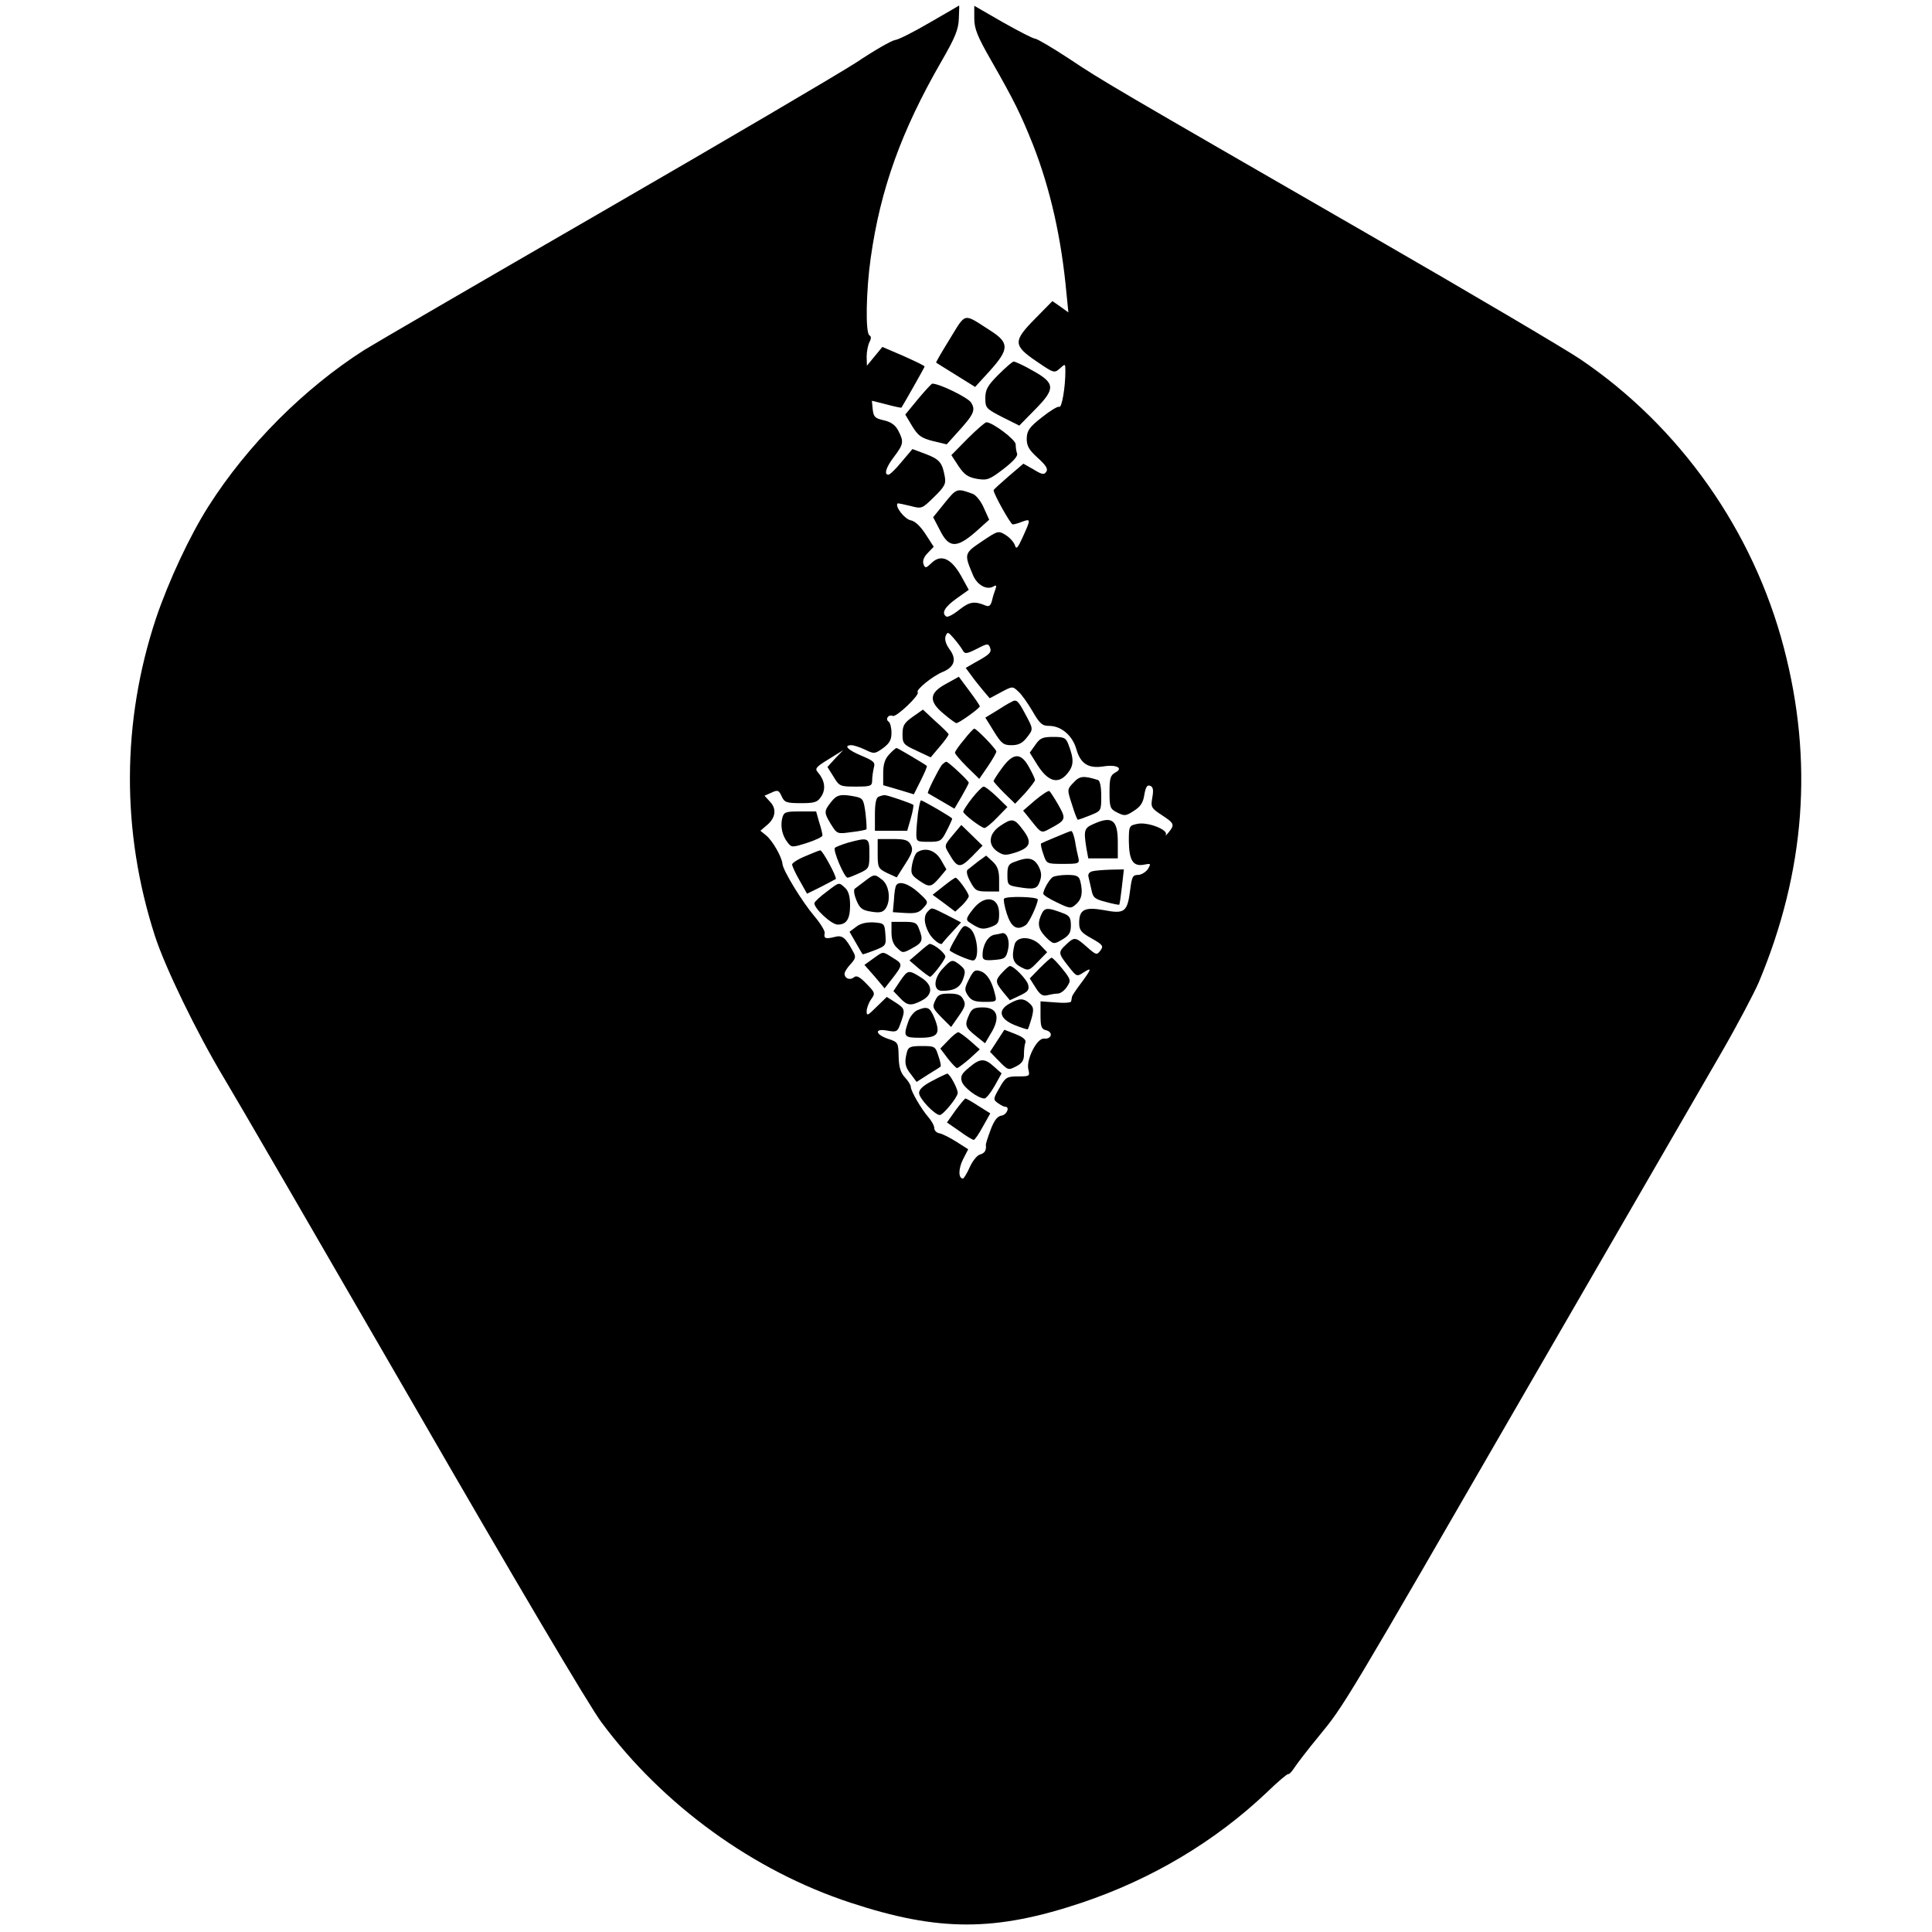
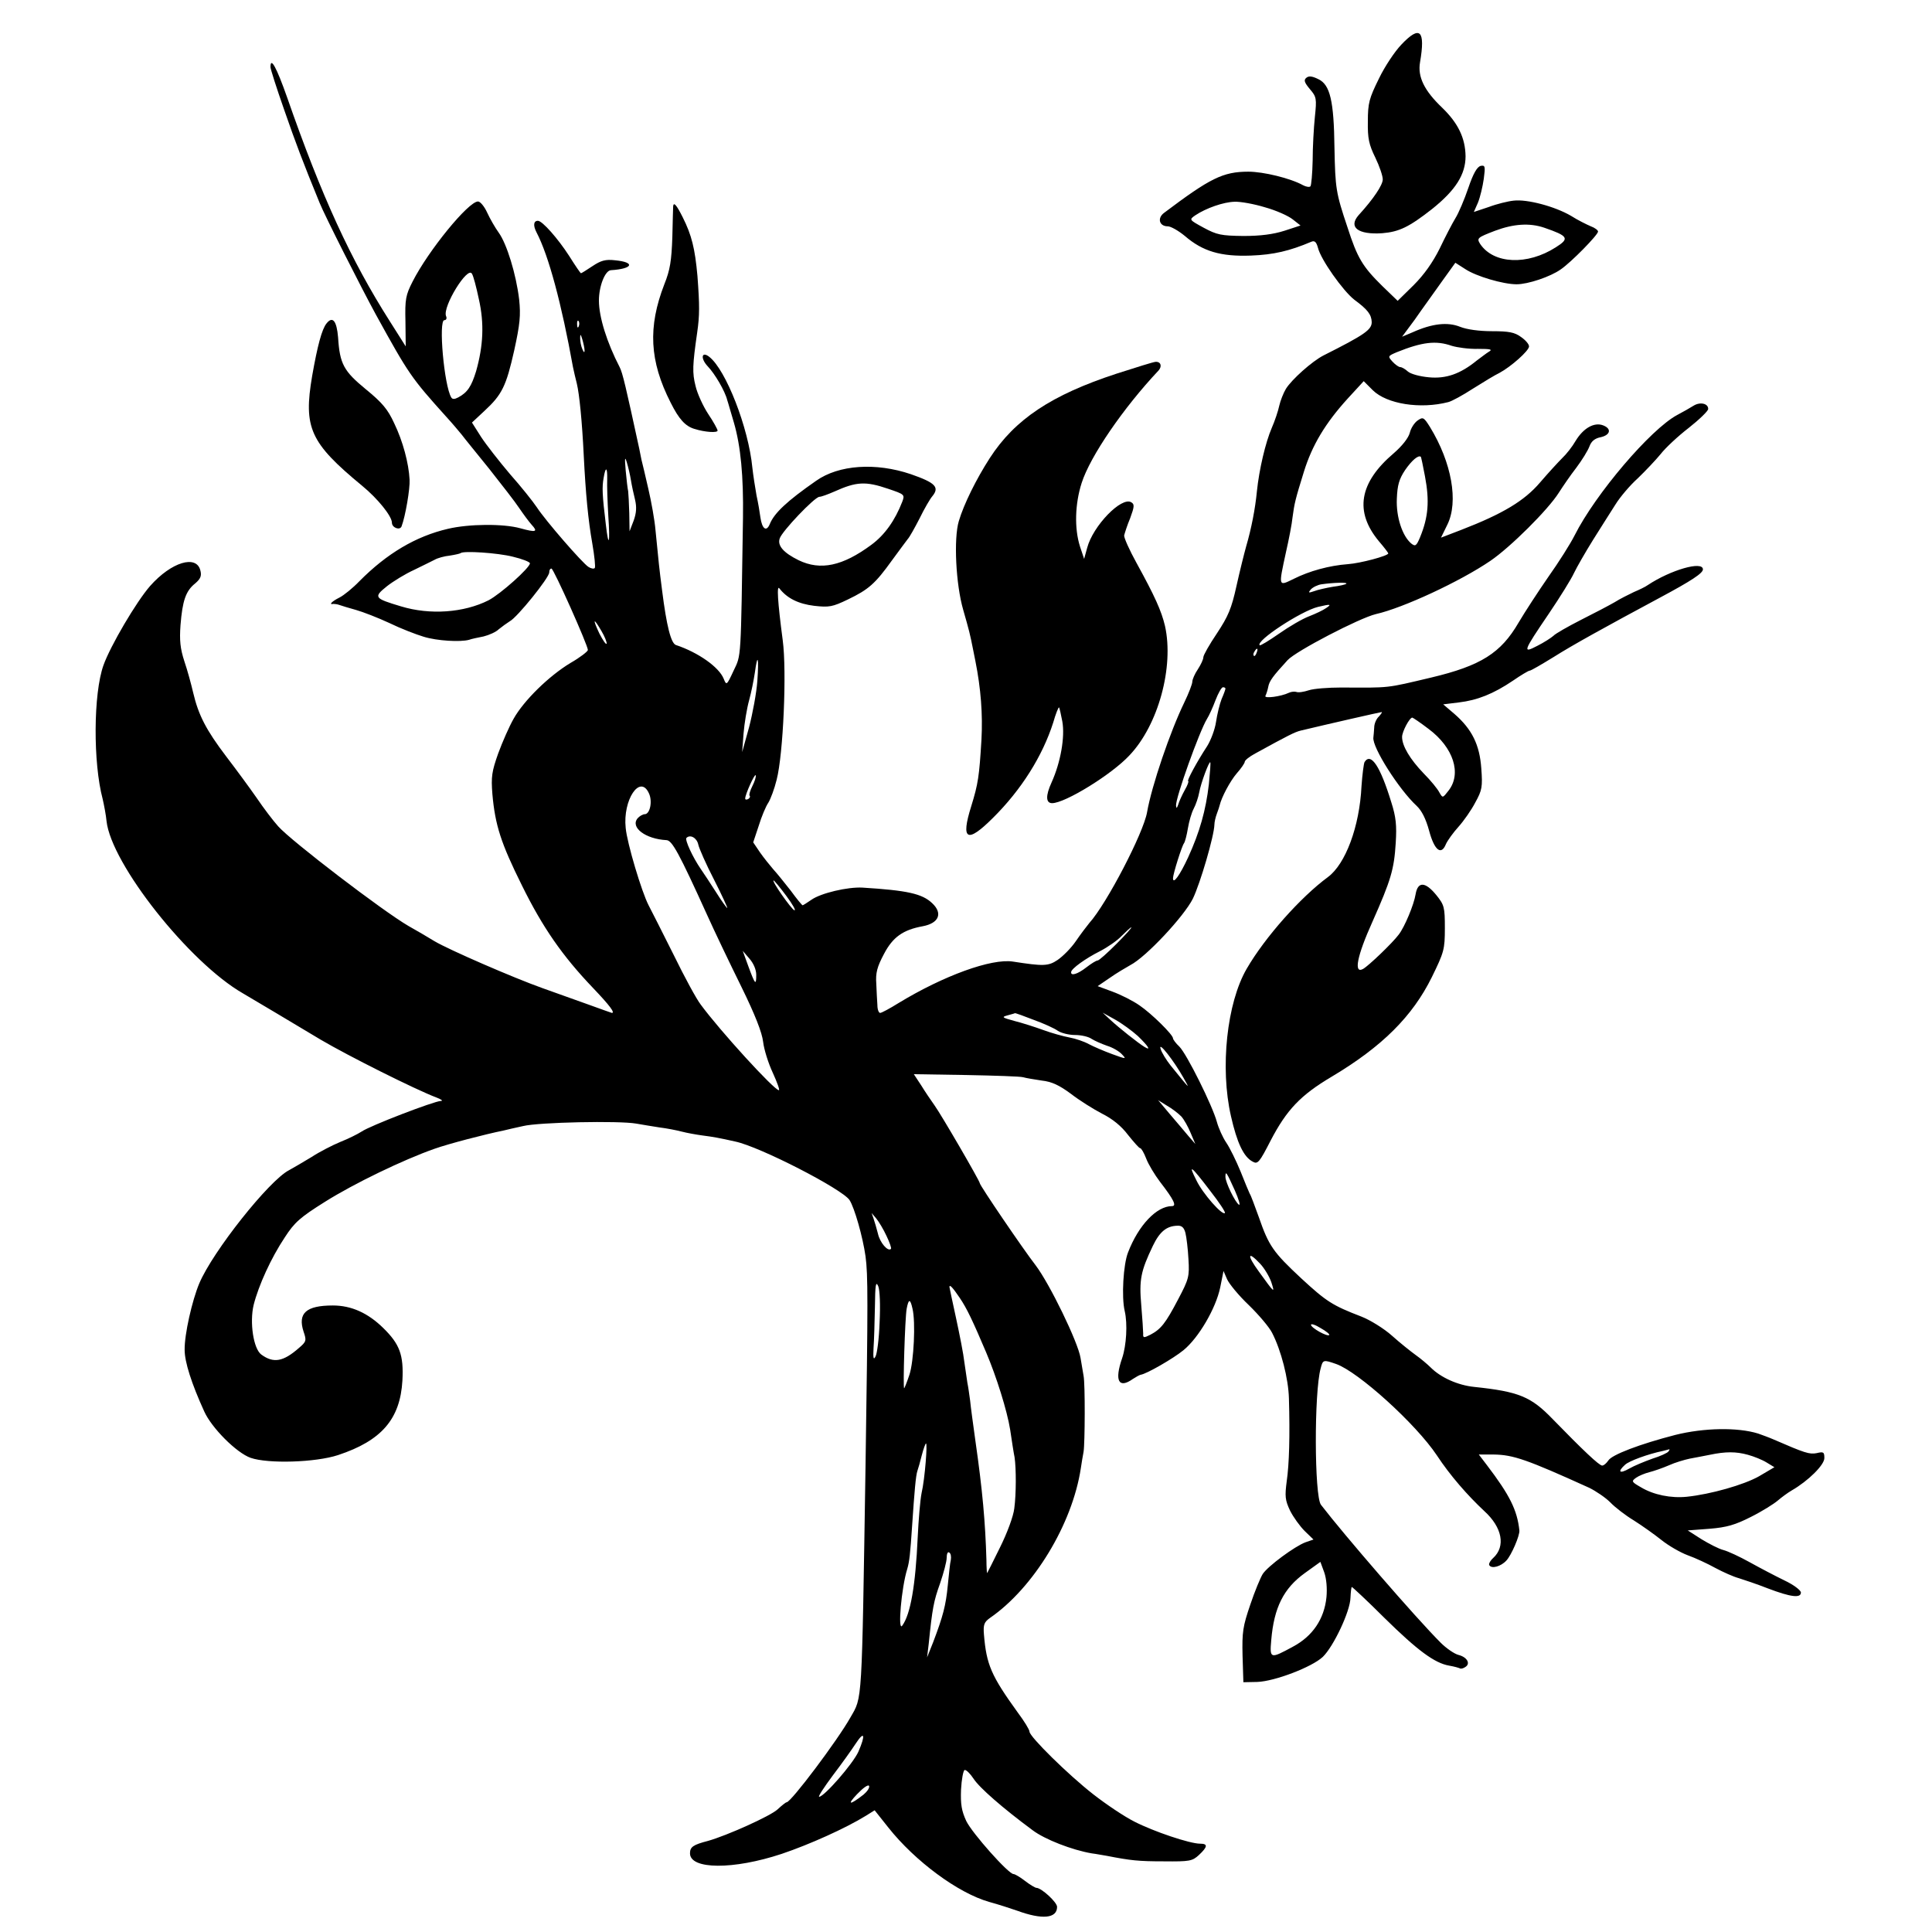
<svg xmlns="http://www.w3.org/2000/svg" version="1.0" width="700pt" height="700pt" viewBox="0 0 700 700" preserveAspectRatio="xMidYMid meet">
  <g transform="translate(0,700) scale(0.1,-0.1)" fill="#000000" stroke="none">
-     <path d="M3370 6919 c-58 -34 -115 -63 -127 -64 -13 -2 -76 -38 -140 -81 -65 -42 -480 -286 -923 -542 -443 -256 -830 -481 -860 -500 -218 -139 -424 -345 -565 -567 -68 -107 -144 -270 -190 -406 -124 -374 -126 -771 -4 -1149 37 -115 152 -352 250 -515 40 -66 348 -597 685 -1180 365 -633 640 -1098 683 -1155 224 -302 552 -539 903 -654 319 -105 523 -105 837 0 253 85 482 221 670 399 40 39 76 69 78 67 3 -2 14 9 24 25 10 15 49 66 87 112 93 113 88 105 763 1274 327 565 640 1107 697 1205 56 97 116 211 134 252 169 403 199 803 91 1214 -111 424 -377 801 -738 1045 -55 37 -399 240 -765 451 -942 543 -963 555 -1086 637 -61 40 -117 73 -124 73 -7 0 -59 27 -116 59 l-104 60 0 -46 c0 -37 11 -65 64 -157 81 -142 105 -191 149 -301 63 -161 103 -340 121 -538 l7 -69 -29 21 -29 20 -61 -62 c-82 -83 -82 -98 3 -156 63 -43 65 -44 85 -26 20 18 20 18 20 -11 0 -58 -13 -133 -22 -128 -5 3 -33 -14 -63 -38 -46 -36 -54 -48 -55 -77 0 -27 8 -41 40 -70 29 -26 38 -40 31 -50 -8 -12 -15 -11 -46 8 l-37 21 -54 -46 c-30 -26 -54 -48 -54 -50 0 -14 62 -124 69 -124 6 0 21 4 35 10 31 11 31 9 2 -55 -19 -42 -24 -47 -29 -30 -4 11 -19 28 -34 37 -26 16 -28 15 -86 -24 -64 -43 -64 -45 -32 -121 15 -37 51 -57 76 -41 9 5 10 2 6 -10 -4 -10 -10 -29 -13 -43 -5 -18 -11 -22 -23 -17 -41 17 -58 14 -95 -15 -21 -17 -42 -28 -47 -25 -19 12 -7 34 36 65 l45 32 -28 51 c-36 63 -72 79 -106 47 -21 -20 -24 -21 -30 -5 -4 11 1 26 15 40 l22 23 -29 45 c-19 29 -38 48 -55 51 -22 5 -57 50 -47 61 2 1 22 -3 46 -9 42 -11 42 -11 86 32 39 38 44 48 39 75 -9 50 -19 62 -69 81 l-48 18 -39 -46 c-21 -26 -43 -47 -48 -47 -17 0 -9 27 21 66 34 45 35 54 15 93 -10 20 -26 32 -52 38 -33 7 -38 13 -41 40 l-3 31 52 -13 c29 -8 54 -13 55 -12 8 12 84 146 84 149 0 3 -34 19 -76 38 l-77 33 -28 -34 -28 -34 -1 33 c0 18 5 42 10 52 7 13 7 21 0 25 -15 9 -12 164 5 282 35 248 111 459 255 709 51 88 63 118 64 157 1 26 2 47 1 47 0 0 -47 -28 -105 -61z m118 -2275 c8 -14 13 -14 51 5 38 20 42 20 48 5 7 -18 -2 -26 -57 -56 l-31 -18 20 -27 c11 -16 31 -40 44 -56 l23 -27 41 22 c41 22 42 22 62 3 12 -10 35 -43 52 -72 26 -45 35 -53 60 -53 44 0 85 -35 99 -85 15 -52 43 -70 97 -62 48 8 75 -6 44 -22 -18 -10 -21 -21 -21 -71 0 -55 2 -61 28 -74 26 -13 31 -13 60 6 24 15 34 30 38 58 5 28 10 37 21 33 11 -4 13 -15 8 -43 -6 -34 -4 -38 34 -63 46 -30 48 -35 25 -63 -8 -10 -13 -14 -10 -8 9 18 -67 47 -103 39 -30 -6 -31 -8 -31 -63 1 -69 15 -92 54 -85 26 5 27 5 15 -16 -8 -11 -24 -21 -36 -21 -19 0 -22 -7 -28 -53 -10 -81 -20 -89 -93 -75 -72 13 -92 3 -92 -46 0 -26 7 -35 45 -56 41 -23 44 -28 32 -44 -13 -17 -15 -17 -49 13 -42 37 -45 37 -75 9 -30 -28 -29 -32 8 -79 30 -38 30 -39 57 -21 30 19 27 11 -17 -48 -14 -19 -27 -38 -27 -42 -1 -5 -2 -12 -3 -16 0 -5 -26 -7 -56 -4 l-55 4 0 -50 c0 -42 3 -51 21 -55 26 -7 19 -33 -8 -30 -26 3 -66 -77 -57 -112 6 -24 4 -25 -37 -25 -41 0 -46 -3 -68 -42 -23 -40 -23 -42 -5 -55 10 -7 21 -13 26 -13 18 0 6 -29 -13 -32 -15 -2 -27 -17 -40 -52 -10 -27 -18 -51 -17 -55 2 -19 -4 -29 -21 -34 -10 -2 -27 -23 -37 -45 -10 -23 -22 -42 -25 -42 -17 0 -17 35 0 69 l19 37 -44 28 c-24 15 -52 29 -61 30 -10 2 -18 10 -18 19 0 9 -10 26 -21 39 -25 28 -64 95 -64 110 0 7 -10 22 -21 34 -16 17 -22 37 -23 75 -1 50 -2 53 -35 64 -50 16 -55 40 -7 31 32 -6 37 -4 45 16 22 59 22 62 -13 85 l-33 21 -37 -36 c-31 -31 -36 -34 -36 -17 0 12 7 31 16 44 16 22 15 24 -17 57 -24 25 -36 31 -45 23 -15 -12 -34 -4 -34 13 0 7 10 22 22 35 18 20 20 26 9 45 -28 52 -39 61 -68 53 -32 -8 -39 -5 -35 14 2 7 -15 35 -37 61 -45 53 -114 166 -116 190 -2 25 -36 84 -59 103 l-21 17 21 18 c34 27 39 60 15 86 l-21 23 25 11 c23 11 27 9 37 -13 10 -22 17 -25 69 -25 51 0 61 3 75 25 17 26 12 58 -12 86 -13 14 -8 20 38 48 l53 33 -29 -30 -28 -31 22 -35 c21 -35 24 -36 81 -36 54 0 59 2 59 23 0 12 3 32 6 45 6 20 0 25 -45 44 -50 21 -66 38 -36 38 8 0 30 -7 49 -16 33 -16 35 -16 65 5 24 18 31 30 31 56 0 19 -5 37 -10 40 -14 9 -1 28 15 21 13 -5 99 77 90 86 -8 8 54 59 92 74 42 18 50 46 23 82 -13 18 -18 35 -14 47 7 17 9 16 30 -8 13 -15 27 -34 32 -43z" />
-     <path d="M3427 4522 c-61 -33 -63 -63 -7 -109 21 -18 42 -33 45 -33 10 0 85 54 85 61 0 3 -17 28 -38 56 l-38 51 -47 -26z" />
-     <path d="M3665 4457 c-11 -5 -37 -21 -57 -34 l-38 -23 31 -50 c27 -44 35 -50 64 -50 24 0 39 7 54 26 26 33 26 31 -7 92 -24 45 -30 49 -47 39z" />
-     <path d="M3307 4403 c-31 -22 -37 -32 -37 -63 0 -34 3 -38 51 -60 l51 -24 33 39 c19 22 33 42 32 45 -1 3 -23 25 -48 47 l-45 42 -37 -26z" />
-     <path d="M3493 4320 c-18 -21 -33 -43 -33 -47 0 -5 20 -28 44 -52 l44 -43 31 45 c17 25 31 50 31 54 0 9 -72 83 -80 83 -3 0 -20 -18 -37 -40z" />
-     <path d="M3751 4301 l-20 -28 28 -45 c38 -60 75 -71 108 -31 24 29 25 51 4 106 -9 24 -16 27 -55 27 -38 0 -48 -4 -65 -29z" />
-     <path d="M3222 4267 c-16 -17 -22 -36 -22 -68 l0 -44 55 -16 56 -17 25 50 c14 28 24 51 22 53 -8 7 -106 65 -110 65 -2 0 -14 -10 -26 -23z" />
-     <path d="M3631 4218 c-17 -23 -31 -45 -31 -48 0 -3 18 -23 39 -44 l39 -38 36 38 c19 22 36 43 36 48 0 4 -10 26 -22 47 -29 53 -57 52 -97 -3z" />
-     <path d="M3412 4228 c-13 -18 -54 -99 -50 -102 2 -1 24 -14 50 -29 l46 -27 26 44 c14 25 26 47 26 50 0 7 -73 75 -81 76 -4 0 -11 -6 -17 -12z" />
-     <path d="M3890 4165 c-24 -25 -24 -25 -6 -80 9 -30 19 -55 21 -55 3 0 23 7 45 16 40 16 40 16 40 70 0 35 -5 56 -12 58 -52 16 -66 15 -88 -9z" />
-     <path d="M3522 4108 c-18 -23 -32 -45 -32 -49 0 -9 66 -59 77 -59 5 0 26 17 46 38 l37 38 -38 37 c-21 20 -42 37 -48 37 -5 0 -24 -19 -42 -42z" />
-     <path d="M3751 4101 l-44 -38 33 -41 c31 -39 34 -41 59 -27 64 34 65 36 36 88 -15 26 -30 49 -33 51 -4 2 -27 -13 -51 -33z" />
-     <path d="M3011 4094 c-26 -33 -26 -38 0 -81 22 -35 23 -35 73 -28 28 3 52 8 55 10 2 2 0 29 -3 58 -7 51 -9 55 -38 61 -52 10 -66 7 -87 -20z" />
-     <path d="M3183 4113 c-9 -3 -13 -26 -13 -64 l0 -59 59 0 58 0 13 45 c7 25 11 47 9 49 -9 6 -95 36 -104 35 -6 0 -16 -3 -22 -6z" />
-     <path d="M3326 4054 c-3 -26 -6 -60 -6 -75 0 -28 2 -29 45 -29 42 0 46 2 65 40 11 21 20 41 20 44 0 4 -106 66 -113 66 -3 0 -7 -21 -11 -46z" />
-     <path d="M2834 4035 c-7 -29 0 -63 20 -88 14 -18 16 -18 70 -1 31 10 56 22 56 27 0 5 -5 27 -12 48 l-11 39 -58 0 c-54 0 -59 -2 -65 -25z" />
-     <path d="M3623 4007 c-41 -28 -45 -69 -8 -93 22 -14 29 -14 67 -2 53 18 58 38 23 83 -30 40 -38 42 -82 12z" />
-     <path d="M3963 4015 c-35 -15 -37 -23 -27 -87 l7 -38 53 0 54 0 0 58 c0 81 -20 97 -87 67z" />
-     <path d="M3452 3974 c-31 -37 -31 -38 -14 -66 31 -54 40 -55 83 -12 l39 40 -39 38 -38 37 -31 -37z" />
-     <path d="M3825 3967 c-27 -11 -52 -22 -53 -23 -2 -1 1 -19 8 -38 12 -36 12 -36 72 -36 57 0 60 1 55 23 -3 12 -9 39 -12 60 -4 20 -10 37 -14 36 -3 0 -28 -10 -56 -22z" />
-     <path d="M3073 3947 c-23 -7 -44 -15 -48 -19 -8 -8 34 -108 46 -108 5 0 24 8 44 17 34 16 35 19 35 70 0 59 -2 60 -77 40z" />
-     <path d="M3180 3907 c0 -51 2 -54 34 -70 l35 -16 31 49 c26 40 29 52 20 69 -9 17 -20 21 -65 21 l-55 0 0 -53z" />
-     <path d="M2918 3898 c-27 -11 -48 -25 -48 -30 0 -6 12 -32 27 -58 l27 -48 51 25 c27 14 51 27 53 28 6 5 -48 105 -56 104 -4 0 -28 -10 -54 -21z" />
-     <path d="M3323 3912 c-6 -4 -14 -23 -18 -43 -6 -33 -4 -39 23 -58 39 -27 45 -27 76 9 l25 30 -20 35 c-21 35 -56 46 -86 27z" />
-     <path d="M3544 3879 c-16 -13 -33 -26 -38 -30 -6 -5 -2 -23 10 -44 17 -32 23 -35 61 -35 l43 0 0 43 c0 33 -6 49 -23 65 l-24 22 -29 -21z" />
-     <path d="M3678 3878 c-24 -8 -28 -15 -28 -48 0 -36 2 -38 38 -44 61 -10 70 -7 80 22 7 20 5 34 -6 55 -17 29 -38 33 -84 15z" />
-     <path d="M3957 3843 c-11 -3 -16 -11 -13 -21 2 -9 7 -31 11 -48 5 -26 12 -32 52 -42 25 -7 47 -11 48 -10 2 2 6 31 10 66 l7 62 -49 -1 c-26 -1 -56 -3 -66 -6z" />
-     <path d="M3134 3808 c-16 -12 -33 -25 -37 -28 -5 -4 -2 -23 6 -42 12 -29 21 -36 53 -41 30 -5 42 -3 52 10 20 28 15 82 -10 104 -29 23 -30 23 -64 -3z" />
-     <path d="M3814 3822 c-12 -8 -34 -46 -34 -60 0 -5 22 -19 50 -32 48 -23 50 -23 70 -5 20 18 24 42 14 83 -5 18 -13 22 -48 22 -22 0 -46 -4 -52 -8z" />
-     <path d="M3417 3788 l-38 -30 41 -30 41 -31 25 23 c13 13 24 28 24 33 0 12 -40 67 -48 67 -4 -1 -24 -15 -45 -32z" />
-     <path d="M2995 3769 c-22 -16 -42 -35 -44 -40 -5 -17 61 -79 84 -79 32 0 45 20 45 70 0 33 -6 52 -18 63 -23 21 -20 22 -67 -14z" />
-     <path d="M3247 3792 c-3 -4 -7 -27 -8 -52 l-4 -45 46 -3 c36 -2 49 1 64 18 20 22 20 22 -17 56 -35 32 -71 44 -81 26z" />
-     <path d="M3638 3744 c-3 -3 1 -27 10 -55 16 -49 37 -62 68 -41 12 7 44 76 44 93 0 10 -113 13 -122 3z" />
-     <path d="M3524 3704 c-23 -29 -25 -37 -13 -45 39 -26 48 -28 78 -18 27 10 31 15 31 49 0 62 -54 70 -96 14z" />
-     <path d="M3362 3698 c-16 -16 -15 -43 3 -77 12 -24 45 -49 49 -39 1 2 16 20 35 40 l33 36 -50 26 c-60 30 -55 29 -70 14z" />
-     <path d="M3771 3682 c-14 -33 -7 -54 27 -86 20 -17 22 -17 51 0 25 15 31 25 31 51 0 27 -5 35 -25 43 -63 24 -71 23 -84 -8z" />
-     <path d="M3102 3642 l-24 -18 23 -40 c12 -21 23 -40 24 -41 1 -2 20 5 44 14 41 16 42 18 39 57 -3 40 -4 41 -43 44 -27 1 -48 -4 -63 -16z" />
-     <path d="M3230 3622 c0 -27 7 -45 21 -57 19 -19 21 -19 55 0 36 19 40 29 24 69 -8 23 -15 26 -55 26 l-45 0 0 -38z" />
-     <path d="M3465 3605 c-15 -25 -26 -47 -24 -49 13 -11 71 -36 84 -36 26 0 17 98 -12 117 -20 14 -23 12 -48 -32z" />
-     <path d="M3602 3613 c-23 -5 -42 -37 -42 -74 0 -17 6 -20 42 -17 38 3 43 6 50 36 8 32 -3 64 -21 61 -3 -1 -16 -4 -29 -6z" />
-     <path d="M3676 3578 c-12 -47 -6 -67 23 -82 27 -14 29 -14 61 19 l34 35 -24 25 c-31 33 -85 35 -94 3z" />
-     <path d="M3330 3550 l-35 -30 35 -30 c19 -16 37 -29 40 -29 7 0 49 54 55 71 4 11 -40 48 -57 48 -2 0 -19 -13 -38 -30z" />
-     <path d="M3164 3527 l-32 -23 37 -42 36 -43 26 33 c41 53 41 55 5 77 -40 25 -34 25 -72 -2z" />
-     <path d="M3767 3492 l-36 -37 21 -33 c16 -26 26 -32 42 -28 12 3 29 6 38 6 10 0 25 11 34 25 15 23 14 26 -17 65 -18 22 -35 40 -39 40 -3 0 -22 -17 -43 -38z" />
-     <path d="M3417 3492 c-35 -36 -37 -82 -4 -82 45 0 66 12 77 44 9 27 8 33 -11 49 -28 22 -31 22 -62 -11z" />
-     <path d="M3632 3477 c-27 -29 -27 -35 3 -72 l24 -29 36 17 c30 14 35 21 30 40 -6 20 -52 67 -66 67 -3 0 -15 -10 -27 -23z" />
-     <path d="M3511 3452 c-17 -33 -17 -39 -4 -59 12 -18 25 -23 60 -23 44 0 45 1 38 28 -11 47 -29 75 -52 83 -20 7 -26 3 -42 -29z" />
-     <path d="M3261 3445 l-24 -36 23 -24 c27 -29 40 -31 80 -10 42 22 40 57 -4 84 -44 28 -47 27 -75 -14z" />
-     <path d="M3388 3374 c-11 -23 -8 -28 23 -60 l35 -35 28 40 c23 33 26 43 16 60 -8 16 -20 21 -51 21 -33 0 -41 -4 -51 -26z" />
-     <path d="M3658 3364 c-44 -24 -37 -55 18 -78 25 -10 47 -17 48 -15 2 2 8 21 14 41 8 31 7 39 -7 52 -22 20 -38 20 -73 0z" />
-     <path d="M3324 3340 c-12 -5 -27 -23 -33 -41 -19 -55 -16 -59 43 -59 65 0 75 15 51 73 -16 38 -25 42 -61 27z" />
-     <path d="M3512 3325 c-18 -39 -15 -47 22 -77 l35 -28 20 34 c37 59 26 96 -28 96 -31 0 -40 -5 -49 -25z" />
-     <path d="M3613 3229 l-26 -40 33 -34 c32 -33 34 -33 61 -19 22 11 29 22 29 43 0 16 2 36 5 43 4 10 -7 20 -35 31 l-41 16 -26 -40z" />
-     <path d="M3435 3230 l-28 -29 27 -36 c15 -19 30 -35 34 -35 4 1 24 16 45 34 l37 34 -35 31 c-20 17 -39 31 -43 31 -5 0 -21 -13 -37 -30z" />
-     <path d="M3286 3188 c-10 -38 -7 -54 15 -81 l20 -27 42 27 c23 14 44 27 45 29 2 1 -1 19 -8 38 -11 35 -13 36 -60 36 -41 0 -49 -3 -54 -22z" />
-     <path d="M3511 3132 c-27 -22 -32 -32 -26 -51 7 -22 59 -61 82 -61 6 0 23 21 37 46 l25 45 -27 24 c-35 32 -51 31 -91 -3z" />
-     <path d="M3378 3084 c-33 -17 -48 -31 -48 -44 0 -20 56 -79 75 -80 12 0 65 65 65 80 0 16 -29 70 -38 70 -4 -1 -28 -12 -54 -26z" />
-     <path d="M3462 2977 l-31 -44 45 -31 c24 -18 48 -32 52 -32 4 0 19 22 33 48 l27 48 -43 27 c-23 15 -44 27 -47 27 -2 0 -19 -20 -36 -43z" />
-     <path d="M3442 5773 c-29 -47 -52 -86 -50 -87 2 -1 34 -22 72 -45 l69 -43 53 58 c71 79 72 102 1 147 -98 63 -86 66 -145 -30z" />
-     <path d="M3617 5642 c-39 -39 -47 -54 -47 -85 0 -35 3 -38 61 -68 l62 -31 58 59 c74 75 73 95 -11 141 -31 18 -62 32 -67 32 -5 0 -30 -22 -56 -48z" />
-     <path d="M3326 5554 l-46 -56 25 -42 c21 -34 32 -43 75 -54 l50 -12 37 41 c62 68 69 83 51 111 -12 18 -114 68 -140 68 -3 0 -26 -25 -52 -56z" />
-     <path d="M3506 5411 l-59 -60 26 -40 c21 -31 34 -40 67 -46 37 -6 45 -3 96 36 35 27 53 47 49 56 -3 8 -5 23 -5 33 0 17 -84 80 -106 80 -5 0 -36 -27 -68 -59z" />
-     <path d="M3423 5178 l-42 -52 25 -48 c32 -64 60 -65 129 -5 l49 44 -19 42 c-10 24 -28 46 -39 51 -59 22 -60 21 -103 -32z" />
+     <path d="M5077 6838 c-23 -24 -60 -79 -81 -123 -35 -71 -40 -88 -40 -155 -1 -62 4 -84 27 -131 15 -31 27 -66 27 -79 0 -20 -33 -70 -87 -129 -39 -44 -3 -72 85 -66 61 5 97 22 181 88 85 68 121 125 121 191 -1 66 -27 120 -85 176 -65 62 -89 112 -80 164 20 117 0 136 -68 64z" />
+     <path d="M980 6757 c0 -7 22 -76 49 -153 43 -124 68 -190 129 -339 18 -45 150 -306 204 -405 119 -216 128 -229 254 -369 23 -25 48 -55 57 -66 8 -11 53 -66 99 -123 45 -57 95 -121 110 -144 15 -22 35 -49 44 -59 24 -26 17 -29 -41 -13 -61 17 -186 16 -262 -2 -116 -27 -221 -89 -321 -190 -23 -24 -56 -51 -72 -59 -28 -14 -40 -27 -22 -23 4 0 14 -1 22 -4 8 -3 35 -11 60 -18 25 -7 79 -28 120 -47 41 -20 98 -42 125 -50 48 -15 134 -20 165 -11 8 3 31 8 52 12 20 5 45 16 55 26 11 9 29 22 40 29 27 14 143 158 143 177 0 8 3 14 8 14 8 0 132 -278 132 -295 0 -5 -28 -27 -63 -47 -78 -47 -169 -136 -206 -202 -16 -28 -41 -85 -56 -126 -23 -65 -26 -84 -21 -147 10 -113 31 -178 107 -331 75 -152 146 -255 259 -373 60 -63 79 -89 67 -89 -1 0 -40 14 -87 31 -47 17 -121 43 -165 59 -104 37 -339 139 -391 170 -23 14 -65 39 -94 55 -93 54 -425 308 -472 361 -18 20 -53 66 -78 103 -25 36 -75 104 -111 151 -72 95 -100 149 -119 230 -7 30 -21 82 -32 114 -15 46 -18 76 -14 131 7 88 19 124 53 151 20 17 24 28 19 47 -14 58 -105 31 -182 -56 -50 -57 -144 -217 -169 -287 -37 -103 -38 -354 -3 -485 5 -22 12 -58 14 -80 17 -155 299 -512 494 -624 49 -29 174 -103 282 -168 102 -60 342 -180 418 -209 19 -7 27 -13 17 -13 -25 -1 -257 -90 -287 -111 -14 -9 -48 -26 -76 -37 -29 -12 -76 -36 -105 -55 -30 -18 -67 -40 -82 -48 -72 -37 -276 -294 -325 -410 -26 -62 -54 -185 -53 -241 0 -44 25 -122 71 -223 27 -60 117 -150 168 -168 63 -22 235 -17 317 10 157 52 225 130 233 270 5 93 -10 132 -69 190 -56 55 -116 82 -183 82 -97 0 -128 -28 -106 -95 11 -32 10 -36 -17 -59 -57 -50 -92 -56 -136 -24 -29 21 -43 117 -28 180 18 71 63 170 113 245 35 54 55 72 146 129 105 66 283 152 397 192 51 18 181 52 250 66 11 3 43 10 70 16 56 14 348 20 410 9 22 -4 60 -10 85 -14 25 -3 61 -10 80 -15 19 -5 53 -11 75 -14 39 -5 61 -9 119 -22 90 -19 387 -172 414 -212 18 -28 48 -133 58 -204 9 -68 9 -156 0 -758 -14 -878 -11 -836 -55 -913 -46 -82 -215 -307 -231 -307 -3 0 -18 -12 -33 -26 -26 -24 -184 -95 -252 -114 -54 -14 -65 -22 -65 -45 0 -59 157 -60 332 -2 101 34 232 93 305 138 l32 20 50 -63 c96 -121 252 -237 365 -269 33 -9 79 -24 102 -32 90 -33 144 -28 144 14 0 17 -57 69 -75 69 -4 0 -23 11 -41 25 -18 14 -37 25 -42 25 -18 0 -149 147 -171 192 -17 37 -21 60 -19 114 2 37 8 69 13 71 6 1 20 -13 32 -31 21 -33 106 -107 214 -187 45 -34 144 -72 214 -84 17 -2 41 -7 55 -9 87 -17 115 -20 207 -20 94 -1 103 1 127 23 32 30 33 41 4 41 -37 0 -168 44 -238 80 -36 18 -103 63 -149 99 -91 71 -231 209 -231 227 0 7 -19 38 -43 70 -96 133 -113 173 -122 282 -3 36 1 45 22 60 158 109 298 339 329 542 3 19 7 46 10 60 5 30 6 246 0 275 -2 11 -7 40 -11 65 -9 57 -112 269 -163 336 -45 58 -202 289 -202 297 0 8 -140 249 -164 282 -12 17 -34 49 -48 72 l-27 41 189 -3 c103 -2 197 -5 207 -8 10 -3 40 -8 67 -12 37 -4 64 -17 106 -48 31 -24 82 -56 113 -72 38 -19 70 -45 94 -77 21 -26 40 -48 44 -48 4 0 14 -17 22 -38 8 -21 31 -59 50 -84 51 -66 61 -88 43 -88 -55 0 -121 -69 -159 -168 -17 -43 -24 -161 -12 -212 11 -47 6 -125 -9 -170 -29 -83 -13 -113 39 -76 11 7 23 14 28 15 21 3 117 58 155 89 55 45 117 151 133 227 l12 60 13 -30 c7 -16 42 -59 79 -94 36 -35 74 -80 84 -100 33 -64 59 -166 61 -237 4 -135 1 -240 -8 -301 -7 -54 -6 -68 12 -106 12 -24 36 -57 53 -74 l32 -31 -29 -10 c-38 -14 -136 -86 -155 -115 -8 -13 -29 -63 -45 -111 -27 -79 -30 -99 -28 -185 l3 -96 50 1 c63 2 199 54 238 91 39 38 99 165 100 214 1 21 3 39 5 39 2 0 56 -50 118 -112 120 -118 182 -164 235 -173 18 -3 35 -8 39 -10 3 -2 12 0 19 5 20 12 7 36 -25 44 -15 4 -44 24 -64 44 -91 91 -352 393 -434 500 -24 32 -25 408 -1 494 8 32 10 32 56 16 80 -28 289 -217 365 -331 48 -73 111 -145 172 -202 65 -59 78 -128 32 -170 -11 -10 -17 -22 -14 -26 8 -14 42 -5 62 17 18 19 49 91 47 109 -8 74 -35 128 -118 237 l-29 38 54 0 c71 -1 120 -18 347 -121 24 -12 58 -35 75 -52 17 -18 56 -48 86 -66 30 -19 75 -51 100 -71 25 -20 68 -45 95 -55 28 -10 73 -31 100 -46 28 -15 66 -32 85 -37 19 -6 67 -22 105 -37 84 -32 120 -36 120 -15 0 8 -26 28 -60 44 -33 16 -90 46 -126 66 -36 20 -79 40 -95 44 -16 4 -51 22 -79 39 l-50 32 79 6 c62 5 93 14 150 43 40 20 83 47 97 59 14 12 37 29 51 37 59 34 118 92 118 117 0 22 -3 24 -28 18 -26 -5 -42 0 -157 50 -16 7 -41 16 -55 21 -74 23 -196 21 -300 -5 -128 -33 -231 -72 -243 -93 -7 -10 -16 -18 -22 -18 -11 0 -70 56 -179 168 -79 82 -123 100 -285 117 -59 6 -121 34 -157 70 -12 12 -37 33 -54 45 -18 13 -57 44 -86 70 -30 27 -81 58 -112 70 -104 40 -126 54 -217 138 -102 95 -118 118 -154 222 -15 41 -29 80 -33 85 -3 6 -18 42 -33 80 -16 39 -39 86 -52 105 -13 19 -28 53 -34 75 -16 59 -109 246 -136 273 -13 12 -23 26 -23 30 0 13 -77 89 -121 119 -24 17 -68 39 -98 50 l-54 20 44 30 c24 17 58 37 74 46 57 29 195 177 227 241 27 56 77 227 78 268 0 9 4 27 9 40 5 13 9 26 10 30 7 30 38 88 62 116 16 18 29 37 29 42 0 5 17 19 38 30 120 66 144 78 165 83 100 24 289 67 293 67 3 0 -2 -7 -10 -16 -9 -8 -17 -26 -17 -40 -1 -13 -2 -30 -3 -36 -5 -35 93 -189 157 -248 18 -17 33 -46 45 -90 19 -71 44 -91 61 -48 6 13 26 41 45 62 19 21 47 61 61 88 25 45 27 57 22 124 -6 86 -34 142 -97 197 l-41 35 57 7 c67 8 125 31 196 79 29 20 56 36 60 36 5 0 44 23 88 50 68 43 182 106 385 215 112 60 155 88 155 102 0 32 -117 -2 -200 -57 -8 -6 -31 -17 -50 -25 -19 -9 -51 -25 -70 -37 -19 -11 -74 -40 -122 -64 -47 -24 -93 -50 -100 -58 -8 -7 -34 -24 -58 -36 -54 -28 -53 -23 42 117 40 59 81 125 91 147 10 21 41 75 69 120 28 44 64 102 81 128 16 26 52 69 81 95 28 27 65 66 83 88 17 22 63 65 102 95 38 30 70 61 70 68 1 20 -29 27 -53 12 -11 -7 -39 -23 -60 -34 -96 -52 -295 -285 -371 -436 -15 -30 -58 -98 -95 -150 -36 -52 -85 -127 -108 -166 -64 -110 -136 -156 -317 -199 -165 -39 -146 -37 -325 -36 -47 0 -100 -4 -118 -10 -18 -6 -38 -9 -45 -6 -6 2 -19 1 -27 -3 -29 -14 -92 -22 -85 -11 3 6 8 21 10 32 4 22 17 39 70 97 30 33 261 153 320 167 98 22 305 118 415 193 72 49 209 185 248 247 14 22 42 63 63 90 21 28 42 62 48 78 7 19 20 29 41 33 35 8 40 31 8 43 -32 12 -71 -10 -99 -56 -12 -21 -34 -49 -49 -63 -14 -14 -50 -53 -80 -88 -57 -67 -136 -114 -286 -172 l-73 -28 23 47 c41 83 16 225 -63 354 -22 35 -25 37 -44 24 -12 -8 -25 -28 -29 -45 -5 -19 -28 -48 -58 -74 -126 -107 -143 -212 -54 -319 19 -22 34 -42 34 -44 0 -9 -102 -36 -146 -39 -68 -5 -140 -25 -196 -53 -57 -28 -56 -30 -29 95 11 48 22 105 24 127 7 52 10 65 41 165 30 97 78 177 160 267 l57 62 33 -33 c51 -50 172 -69 273 -43 13 3 53 25 90 49 38 24 81 50 96 57 41 22 107 80 107 96 0 8 -13 23 -29 34 -23 17 -44 21 -105 21 -46 0 -91 6 -116 16 -45 18 -101 12 -172 -20 l-38 -16 46 62 c24 35 68 95 96 135 l51 71 36 -23 c39 -26 137 -55 186 -55 41 0 122 27 160 54 38 26 135 125 135 137 0 5 -12 14 -26 19 -14 6 -47 22 -72 38 -58 34 -159 61 -208 55 -20 -2 -61 -12 -90 -23 l-54 -18 15 34 c8 20 17 58 21 86 6 45 5 50 -11 47 -13 -3 -27 -27 -45 -80 -14 -41 -35 -91 -47 -110 -11 -18 -37 -68 -57 -110 -25 -50 -56 -94 -94 -132 l-58 -57 -56 54 c-71 70 -90 101 -126 213 -42 125 -44 140 -47 288 -2 170 -16 228 -58 248 -22 11 -35 13 -44 5 -10 -8 -7 -17 13 -41 24 -28 25 -34 18 -101 -4 -39 -8 -110 -8 -158 -1 -48 -5 -90 -8 -93 -3 -4 -16 -2 -27 4 -45 25 -143 49 -198 49 -92 0 -139 -24 -305 -149 -26 -19 -18 -49 13 -49 11 0 39 -16 62 -35 65 -56 130 -75 239 -71 83 3 141 17 219 50 12 5 18 0 24 -21 10 -43 91 -157 132 -189 49 -36 62 -54 63 -81 0 -28 -26 -46 -175 -121 -41 -21 -115 -87 -136 -121 -9 -15 -20 -43 -24 -61 -4 -19 -16 -55 -27 -80 -23 -53 -46 -152 -54 -230 -6 -63 -20 -135 -39 -200 -7 -25 -23 -89 -35 -143 -18 -82 -30 -110 -71 -172 -27 -40 -49 -79 -49 -86 0 -8 -9 -27 -20 -44 -11 -16 -20 -37 -20 -45 0 -8 -13 -42 -29 -75 -51 -105 -118 -301 -135 -398 -13 -75 -146 -331 -209 -401 -9 -11 -32 -41 -49 -66 -17 -25 -47 -55 -66 -68 -34 -23 -52 -23 -162 -6 -78 12 -251 -51 -414 -150 -32 -20 -62 -36 -67 -36 -5 0 -10 12 -10 28 -1 15 -3 50 -4 77 -3 40 3 62 28 109 32 61 69 87 140 100 59 11 74 47 34 84 -36 34 -90 46 -252 56 -54 3 -151 -20 -185 -44 -16 -11 -30 -20 -32 -20 -2 0 -22 24 -43 53 -22 28 -50 63 -63 77 -12 14 -34 41 -48 61 l-25 37 20 60 c10 33 26 71 35 84 8 13 22 50 30 83 24 93 37 393 22 505 -19 144 -22 202 -12 188 28 -36 69 -56 126 -63 54 -6 66 -4 122 23 75 36 99 57 160 142 26 36 52 70 57 77 6 6 25 40 43 75 17 35 38 71 46 80 27 33 11 49 -78 80 -127 43 -261 34 -343 -24 -105 -73 -152 -117 -168 -157 -12 -29 -28 -18 -34 25 -2 16 -8 52 -14 79 -5 28 -12 73 -15 100 -14 146 -96 355 -156 402 -28 22 -33 -5 -6 -34 26 -27 63 -90 71 -123 3 -8 13 -45 24 -81 25 -86 35 -195 33 -344 -8 -524 -6 -496 -34 -555 -25 -54 -26 -54 -36 -29 -17 42 -92 95 -173 122 -18 6 -34 70 -50 197 -11 85 -12 98 -24 219 -3 36 -15 103 -26 150 -11 48 -22 95 -25 106 -2 11 -6 29 -8 40 -48 221 -60 274 -71 295 -46 89 -75 181 -75 241 0 52 22 108 43 110 81 5 90 29 15 36 -34 4 -51 -1 -81 -21 -21 -14 -40 -26 -42 -26 -2 0 -21 28 -43 63 -40 62 -97 127 -113 127 -16 0 -18 -17 -5 -42 44 -84 91 -260 132 -488 3 -14 9 -41 14 -60 9 -37 19 -136 25 -260 7 -139 16 -234 31 -319 8 -46 12 -86 9 -89 -3 -4 -14 -2 -23 4 -22 14 -155 167 -187 216 -14 21 -57 75 -97 120 -39 46 -86 106 -105 135 l-33 52 45 42 c64 59 79 90 108 219 21 96 24 127 18 185 -11 92 -45 202 -74 242 -13 18 -32 51 -42 73 -10 22 -25 40 -33 40 -35 0 -180 -178 -237 -290 -25 -49 -28 -64 -26 -145 l1 -90 -57 90 c-142 223 -248 454 -373 813 -38 108 -60 148 -60 109z m3603 -508 c40 -11 85 -31 101 -44 l28 -22 -58 -19 c-41 -13 -87 -19 -149 -19 -80 1 -96 4 -144 30 -53 29 -53 29 -30 45 39 26 102 48 142 49 21 1 71 -8 110 -20z m1012 -74 c87 -30 93 -39 42 -71 -103 -66 -225 -61 -274 12 -13 21 -11 23 54 48 67 25 125 29 178 11z m-3860 -259 c20 -88 16 -169 -10 -261 -17 -55 -31 -77 -65 -95 -13 -7 -21 -7 -25 0 -26 43 -47 280 -25 280 7 0 10 7 6 15 -13 34 79 183 94 153 5 -7 16 -49 25 -92z m362 -98 c-3 -8 -6 -5 -6 6 -1 11 2 17 5 13 3 -3 4 -12 1 -19z m21 -88 c0 -9 -3 -7 -8 5 -5 11 -8 29 -8 40 0 16 2 15 8 -5 4 -14 8 -32 8 -40z m3142 17 c20 -6 62 -12 95 -11 45 0 54 -2 40 -10 -10 -6 -29 -21 -44 -32 -60 -49 -112 -67 -174 -61 -33 3 -66 12 -76 21 -10 9 -22 16 -28 16 -5 0 -18 9 -28 20 -17 19 -17 20 16 34 92 37 142 43 199 23z m-2974 -487 c3 -19 10 -51 15 -71 6 -26 5 -47 -5 -75 l-15 -39 -1 65 c-1 36 -3 72 -4 80 -2 8 -6 42 -9 75 -4 46 -3 53 4 30 5 -16 12 -46 15 -65z m2877 14 c17 -90 12 -148 -18 -221 -13 -31 -17 -34 -32 -22 -32 27 -55 96 -52 162 2 49 8 71 30 104 25 36 48 55 57 48 1 -1 8 -33 15 -71z m-2963 -11 c-1 -21 1 -80 4 -132 7 -102 1 -119 -9 -31 -13 107 -14 135 -8 168 7 43 14 41 13 -5z m1018 -34 c59 -20 61 -21 51 -47 -26 -67 -63 -120 -112 -156 -104 -77 -184 -94 -263 -56 -55 27 -78 53 -69 79 8 26 127 151 144 151 7 0 31 9 54 19 80 36 113 38 195 10z m-1360 -246 c34 -8 62 -19 62 -24 0 -16 -106 -111 -150 -134 -89 -45 -212 -54 -317 -22 -97 29 -101 33 -51 73 23 18 67 45 98 59 30 15 64 31 75 37 10 6 35 13 55 15 19 3 37 7 39 9 10 9 134 1 189 -13z m3020 -98 c-3 -3 -25 -8 -49 -11 -24 -4 -55 -11 -68 -16 -20 -7 -22 -6 -12 6 7 8 25 17 39 19 42 6 96 8 90 2z m-73 -88 c-11 -8 -39 -21 -62 -30 -24 -9 -72 -37 -109 -63 -36 -25 -67 -44 -70 -42 -15 16 150 124 211 139 46 11 51 10 30 -4z m-2626 -83 c12 -20 20 -41 19 -46 -2 -5 -13 11 -26 36 -26 55 -22 60 7 10z m2374 -79 c-3 -9 -8 -14 -10 -11 -3 3 -2 9 2 15 9 16 15 13 8 -4z m-1809 -102 c-3 -43 -17 -118 -30 -168 l-25 -90 5 67 c3 37 12 91 20 120 8 29 17 74 21 101 10 74 15 55 9 -30z m1696 -28 c0 -3 -6 -20 -14 -38 -7 -18 -16 -55 -20 -82 -4 -28 -19 -67 -32 -88 -38 -58 -75 -127 -69 -127 3 0 -2 -15 -12 -32 -10 -18 -21 -42 -24 -53 -5 -14 -7 -15 -8 -4 -2 28 85 270 112 314 7 11 21 41 31 68 10 26 22 47 27 47 5 0 9 -2 9 -5z m736 -146 c90 -67 121 -162 72 -224 -21 -27 -21 -27 -33 -6 -6 12 -31 43 -57 69 -49 51 -78 99 -78 132 0 19 27 70 37 70 2 0 29 -18 59 -41z m-796 -200 c-11 -95 -33 -173 -75 -265 -30 -65 -55 -100 -55 -76 0 15 32 117 40 127 4 6 10 30 14 54 4 24 13 56 21 71 8 15 17 42 20 59 6 34 36 114 40 109 2 -2 -1 -37 -5 -79z m-1654 -7 c-8 -16 -13 -32 -10 -35 3 -3 1 -8 -5 -12 -6 -3 -11 -3 -11 2 0 15 35 92 38 84 2 -6 -4 -23 -12 -39z m-375 -26 c14 -29 4 -76 -15 -76 -7 0 -19 -7 -26 -15 -27 -33 29 -75 105 -79 20 -1 45 -46 147 -271 27 -60 83 -177 124 -260 50 -102 75 -166 79 -200 3 -27 19 -78 35 -112 16 -35 26 -63 22 -63 -17 0 -214 216 -283 310 -15 19 -59 100 -98 180 -40 80 -81 161 -91 180 -25 48 -78 225 -83 280 -11 102 52 196 84 126z m179 -186 c3 -14 28 -71 57 -127 29 -57 50 -103 48 -103 -2 0 -21 26 -41 58 -20 31 -44 68 -54 82 -31 45 -59 107 -53 114 14 14 38 0 43 -24z m319 -186 c23 -31 36 -54 29 -52 -11 4 -84 108 -75 108 2 0 23 -25 46 -56z m1196 -174 c-33 -33 -63 -60 -68 -60 -5 0 -23 -11 -41 -25 -32 -25 -57 -32 -55 -17 0 12 53 50 105 76 27 14 62 38 78 55 17 17 32 31 35 31 3 0 -21 -27 -54 -60z m-1305 -112 c0 -40 -4 -36 -29 32 l-20 55 24 -28 c15 -17 25 -40 25 -59z m1005 -163 c36 -13 76 -31 88 -40 12 -8 40 -15 62 -15 22 0 49 -6 60 -14 11 -7 36 -18 56 -25 20 -6 44 -20 54 -31 17 -18 16 -18 -36 1 -30 11 -67 27 -84 36 -16 9 -48 20 -70 24 -22 4 -65 16 -95 27 -30 11 -77 26 -105 33 -44 12 -47 14 -25 20 14 4 26 7 27 8 2 1 32 -10 68 -24z m378 -59 c37 -36 49 -54 25 -40 -25 15 -96 72 -124 98 l-29 27 45 -25 c25 -14 62 -41 83 -60z m165 -151 c24 -43 27 -46 -47 45 -15 19 -32 46 -36 60 -9 30 48 -43 83 -105z m-8 -140 c10 -11 25 -38 34 -60 l17 -40 -26 30 c-14 17 -44 52 -67 79 l-42 50 32 -20 c18 -10 41 -28 52 -39z m105 -270 c32 -41 56 -77 53 -80 -9 -10 -80 70 -103 118 -32 63 -20 54 50 -38z m89 2 c14 -32 21 -55 15 -52 -14 9 -49 81 -49 101 0 24 4 17 34 -49z m-1262 -165 c11 -23 19 -45 16 -47 -11 -11 -40 23 -47 55 -5 19 -12 44 -16 55 l-7 20 17 -20 c9 -11 26 -39 37 -63z m1083 11 c4 -16 9 -58 11 -95 4 -63 1 -73 -37 -145 -46 -88 -63 -109 -101 -129 -24 -12 -27 -12 -26 4 0 9 -3 56 -7 103 -8 92 -2 123 42 215 25 52 50 72 89 73 16 1 24 -7 29 -26z m271 -112 c15 -16 33 -46 40 -66 14 -43 12 -41 -45 38 -44 60 -41 77 5 28z m-1379 -212 c-2 -58 -9 -114 -15 -124 -7 -14 -9 -6 -7 31 2 27 4 94 5 149 1 79 3 95 12 75 6 -15 8 -69 5 -131z m290 89 c26 -38 48 -85 96 -198 37 -87 76 -211 87 -280 6 -41 13 -86 16 -100 6 -41 6 -132 -1 -185 -3 -28 -26 -90 -52 -142 -25 -51 -46 -93 -47 -93 0 0 -2 21 -2 48 -4 136 -14 251 -40 432 -8 58 -17 123 -19 145 -3 22 -7 51 -10 65 -2 14 -7 48 -11 75 -3 28 -17 99 -30 159 -13 60 -24 111 -24 113 0 11 12 -2 37 -39z m-171 -39 c12 -48 5 -192 -11 -240 -9 -27 -18 -49 -19 -49 -5 0 3 256 9 288 7 37 13 37 21 1z m1510 -96 c-7 -7 -66 26 -66 37 0 5 16 0 35 -12 20 -11 34 -23 31 -25z m-1462 -460 c-3 -38 -9 -88 -15 -113 -5 -25 -11 -97 -14 -160 -8 -175 -26 -279 -56 -320 -17 -24 -3 138 18 205 8 27 11 54 18 160 8 119 13 179 19 196 3 8 10 33 16 57 6 23 13 42 15 42 3 0 2 -30 -1 -67z m2691 38 c-3 -5 -29 -17 -58 -26 -28 -10 -67 -26 -84 -36 -35 -20 -44 -12 -15 14 15 14 84 39 137 50 11 3 21 5 23 6 2 0 1 -3 -3 -8z m288 -12 c22 -6 52 -18 68 -28 l28 -17 -56 -33 c-55 -31 -175 -65 -261 -74 -58 -6 -121 7 -166 34 -35 20 -36 22 -18 35 10 7 32 16 48 20 16 4 48 15 71 25 22 10 56 20 75 24 18 3 51 10 73 14 57 12 95 12 138 0z m-2888 -381 c-3 -11 -7 -53 -11 -92 -7 -73 -17 -111 -53 -206 l-22 -55 6 50 c13 128 18 154 41 218 13 38 24 79 24 93 0 14 4 23 9 19 6 -3 8 -15 6 -27z m1361 -135 c-8 -79 -50 -141 -121 -179 -83 -45 -85 -45 -79 24 10 118 45 187 121 242 l57 41 14 -38 c8 -23 11 -58 8 -90z m-1696 -560 c-20 -44 -124 -163 -142 -163 -5 0 18 35 50 78 32 42 69 94 82 114 32 49 37 33 10 -29z m19 -155 c-50 -39 -62 -39 -24 1 22 23 41 37 44 30 2 -7 -7 -20 -20 -31z" />
+     <path d="M2439 6253 c0 -5 -2 -55 -3 -113 -3 -84 -8 -118 -29 -170 -60 -155 -54 -278 23 -429 30 -60 53 -85 86 -95 38 -12 84 -15 84 -6 0 4 -15 32 -34 60 -19 29 -40 75 -46 102 -12 47 -11 75 6 193 9 62 9 98 1 205 -9 100 -21 148 -53 212 -23 46 -33 57 -35 41z" />
+     <path d="M1183 5828 c-17 -21 -33 -82 -52 -190 -32 -188 -8 -242 181 -398 56 -46 108 -110 108 -134 0 -18 29 -29 35 -13 14 37 31 137 29 169 -3 59 -24 139 -56 205 -23 50 -43 74 -103 123 -79 65 -94 91 -100 187 -5 61 -20 79 -42 51z" />
+     <path d="M4045 5646 c-235 -77 -368 -165 -459 -306 -49 -76 -94 -167 -112 -228 -19 -63 -11 -229 16 -322 21 -73 25 -89 35 -140 3 -14 7 -34 9 -45 20 -100 27 -194 22 -285 -8 -133 -12 -160 -37 -241 -39 -124 -15 -136 79 -42 102 101 179 223 218 345 9 32 19 56 21 55 2 -2 7 -25 12 -51 10 -56 -6 -148 -39 -221 -22 -48 -21 -75 2 -75 47 0 216 104 280 173 105 110 162 321 129 469 -13 55 -37 108 -103 228 -26 47 -46 92 -45 100 2 8 11 37 22 63 15 41 16 50 4 57 -35 22 -139 -85 -160 -165 l-11 -40 -15 45 c-21 66 -18 155 6 230 31 97 151 272 279 408 13 15 8 32 -11 31 -7 0 -70 -20 -142 -43z" />
+     <path d="M4944 4239 c-3 -6 -8 -45 -11 -87 -7 -147 -58 -283 -122 -330 -99 -73 -228 -218 -294 -332 -72 -124 -97 -359 -57 -534 22 -97 46 -148 79 -165 18 -10 24 -3 65 77 58 111 108 164 221 231 183 109 293 219 363 361 44 90 47 100 47 177 0 76 -2 84 -31 120 -40 49 -67 50 -75 3 -6 -38 -40 -119 -61 -146 -23 -31 -111 -115 -130 -125 -34 -18 -21 48 34 170 68 153 79 191 85 287 4 63 1 94 -16 147 -40 131 -74 182 -97 146z" />
  </g>
</svg>
